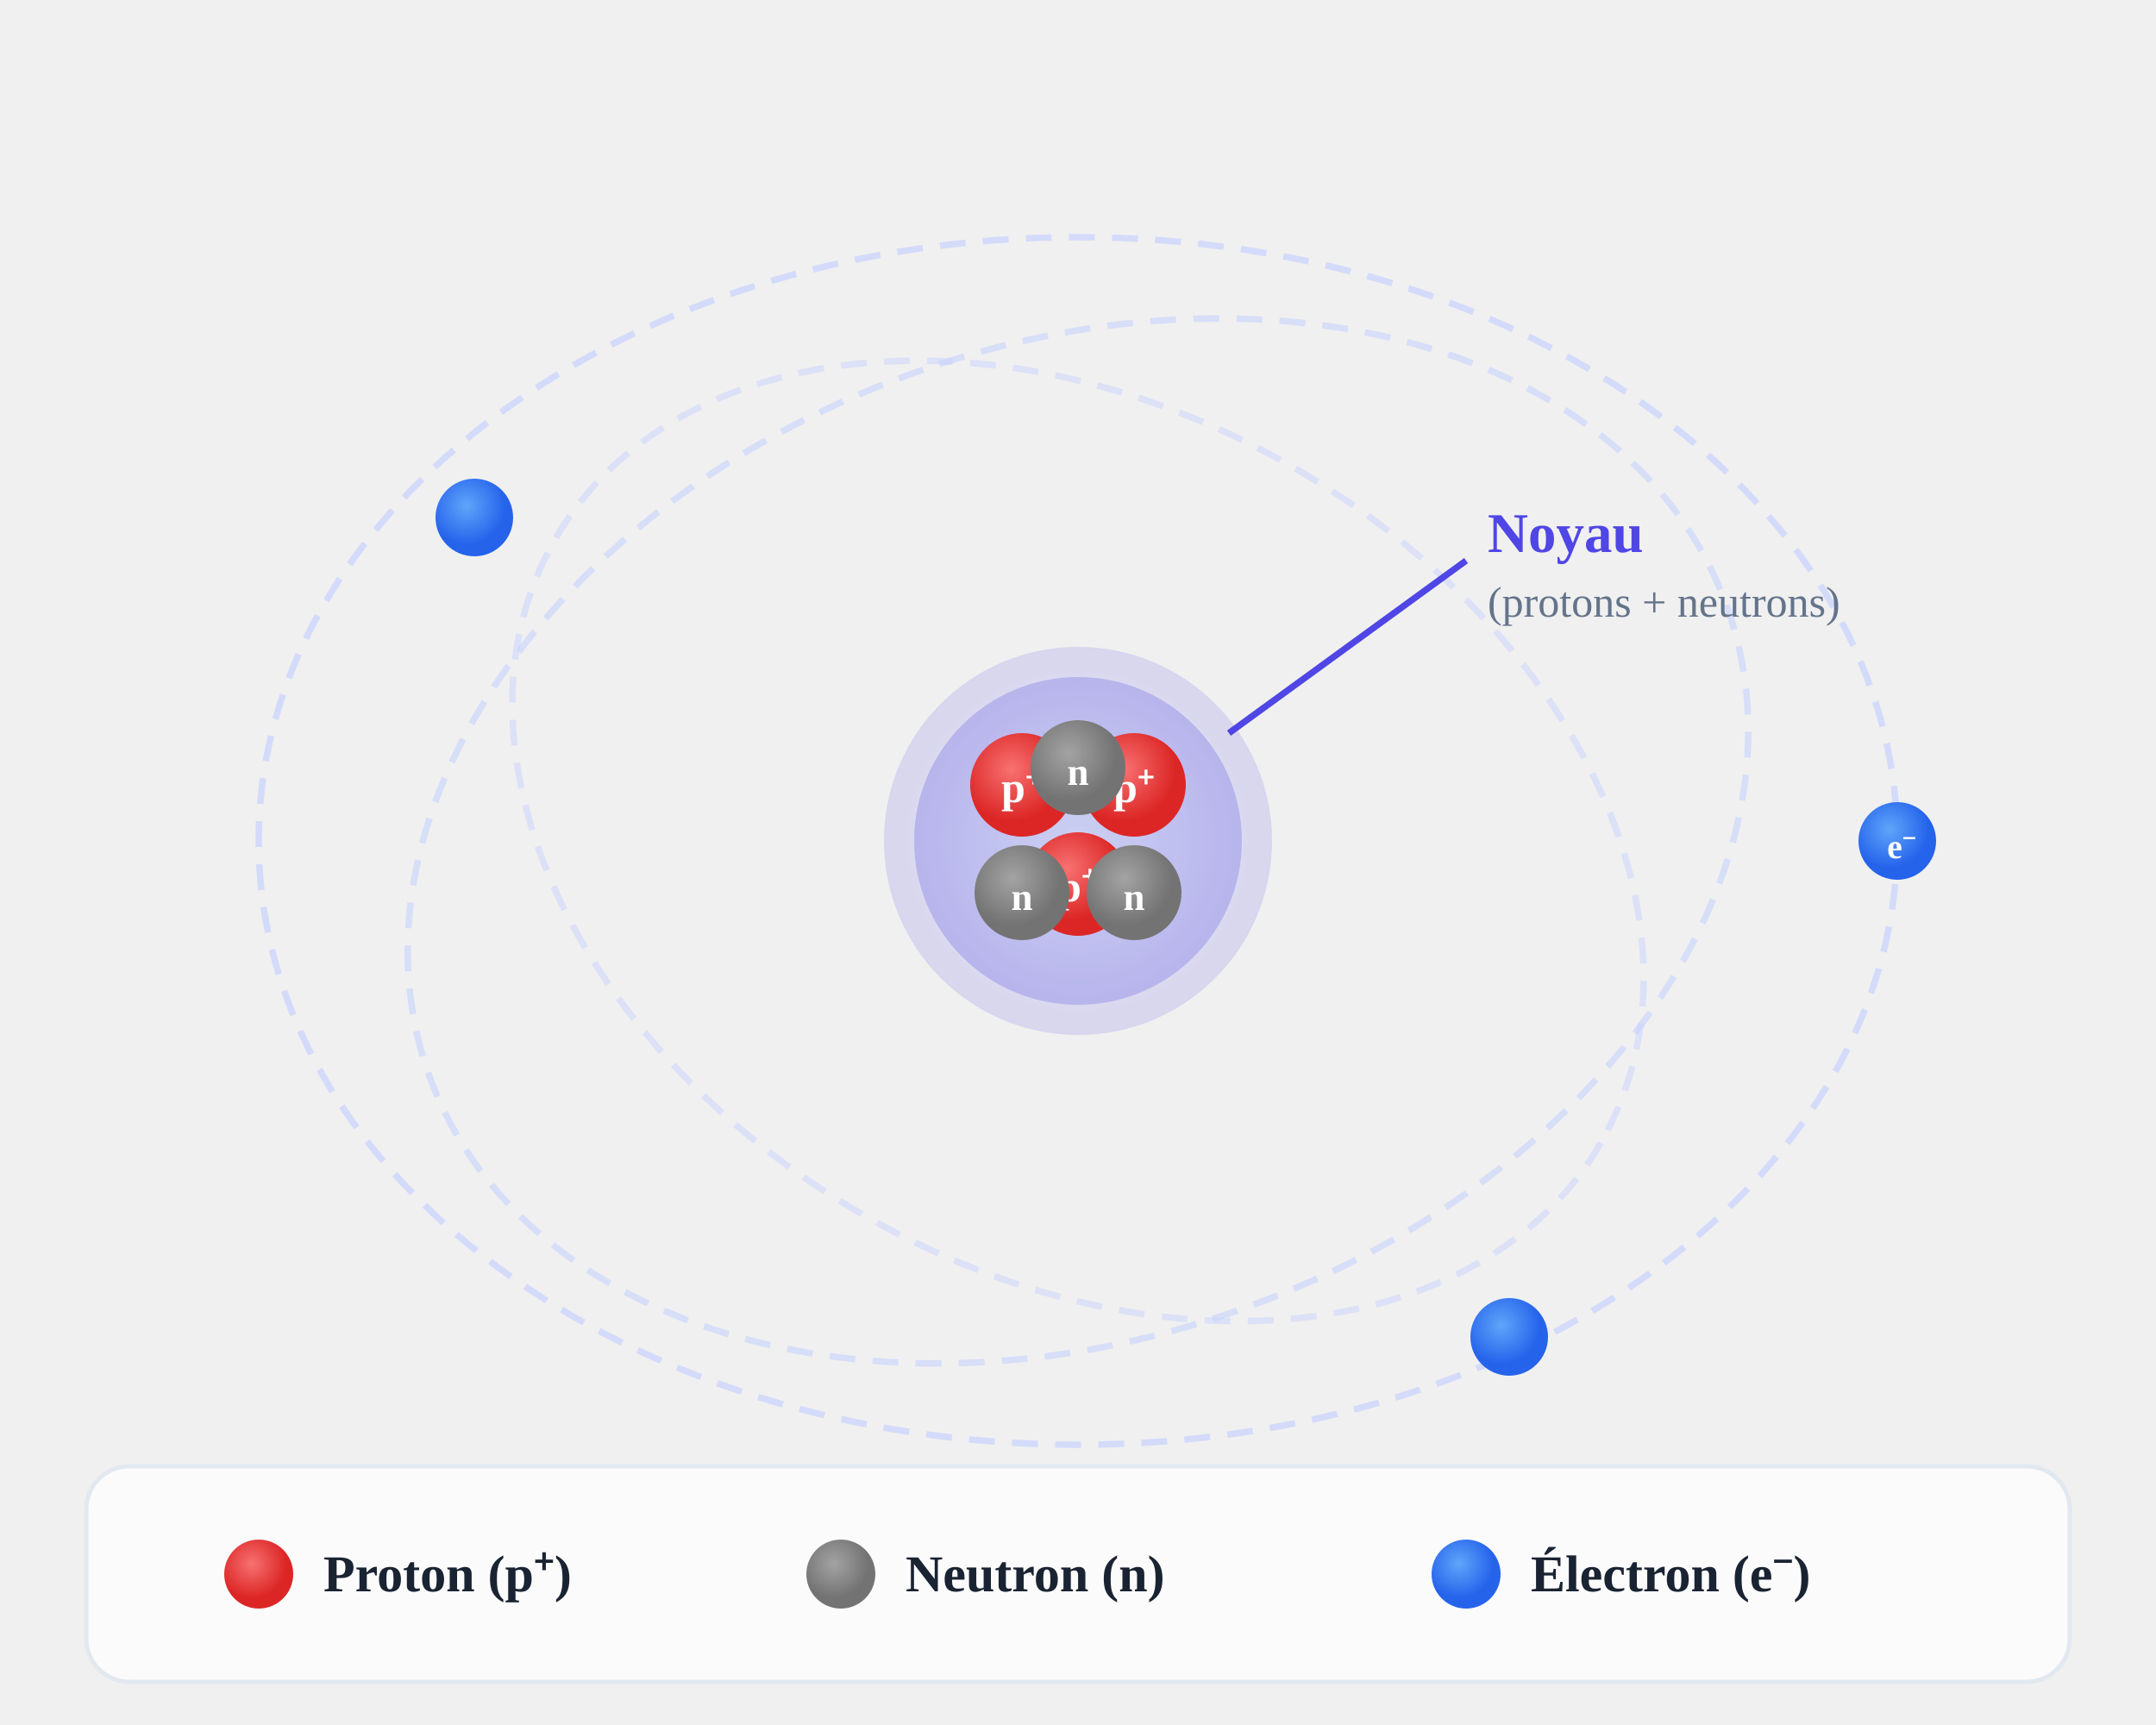
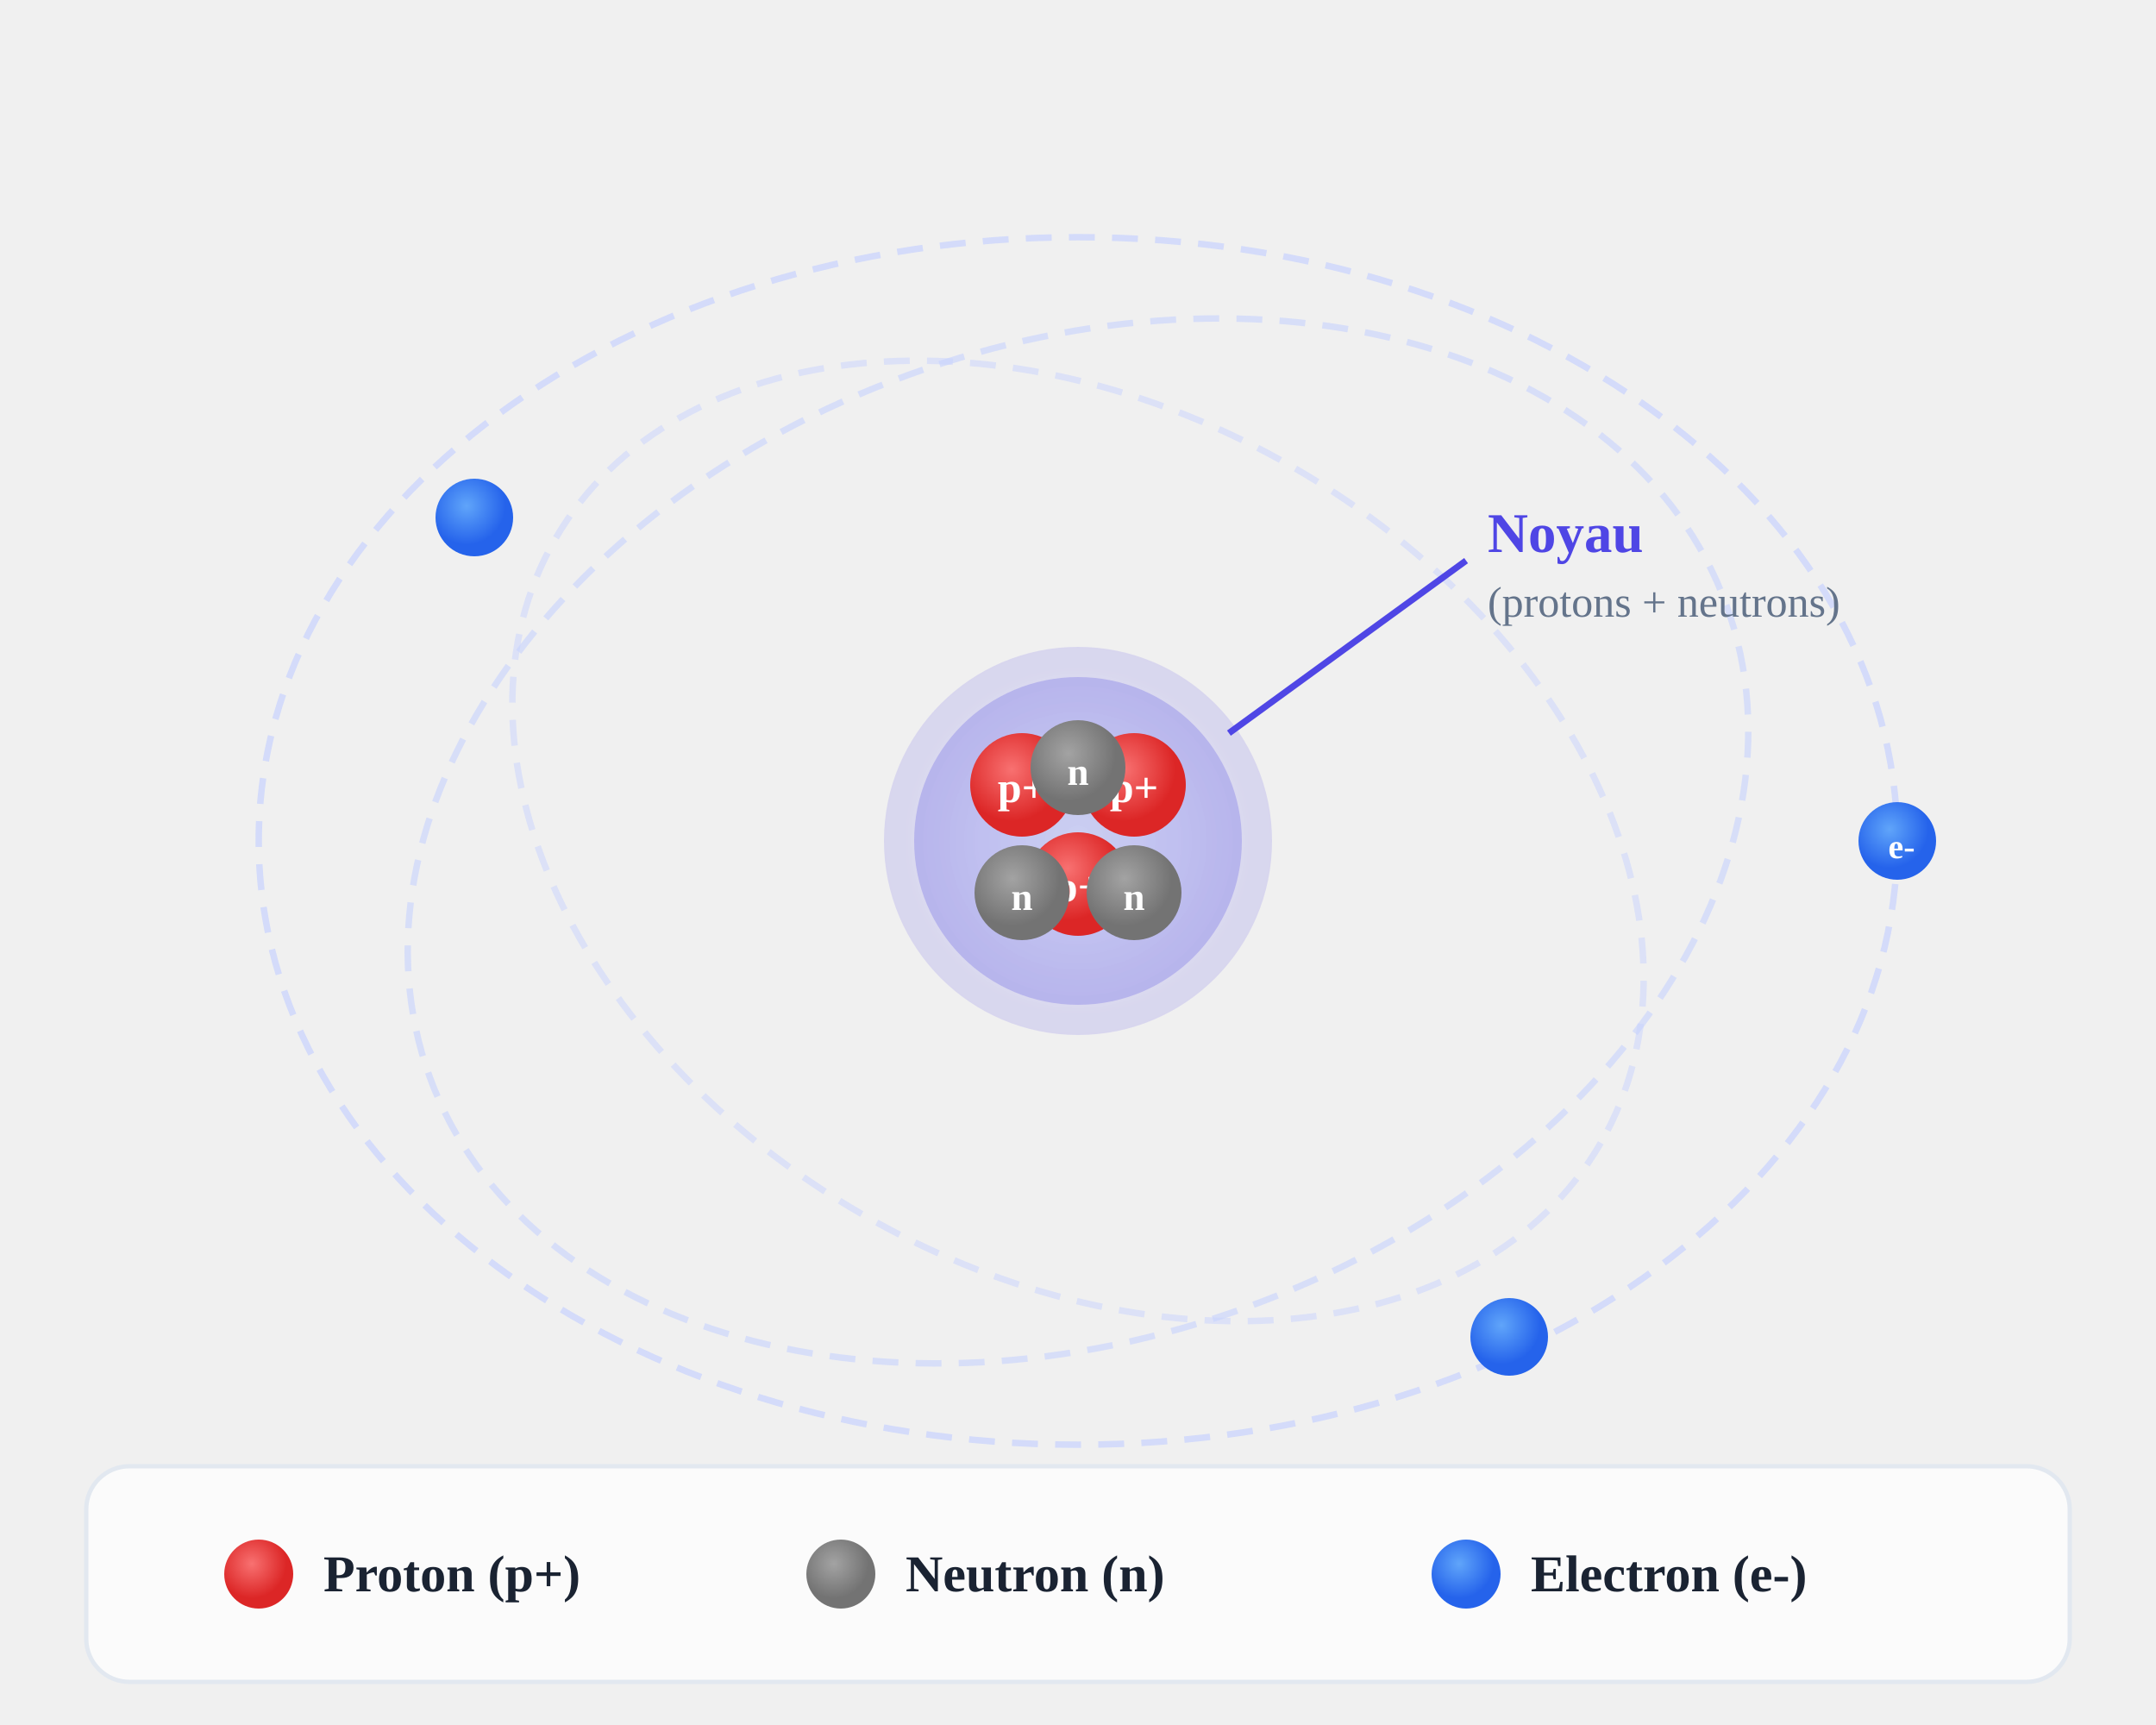
- <svg xmlns="http://www.w3.org/2000/svg" viewBox="0 0 500 400" style="max-width:500px;margin:1.5rem auto;display:block;">
+ <svg xmlns="http://www.w3.org/2000/svg" viewBox="0 0 500 400" role="img" aria-labelledby="atome-structure-title atome-structure-desc" style="max-width:500px;margin:1.5rem auto;display:block;">
  <defs>
    <radialGradient id="nucleusGrad" cx="50%" cy="50%" r="50%">
      <stop offset="0%" stop-color="#818cf8" stop-opacity="0.9" />
      <stop offset="100%" stop-color="#4f46e5" stop-opacity="1" />
    </radialGradient>
    <radialGradient id="protonGrad" cx="40%" cy="35%" r="50%">
      <stop offset="0%" stop-color="#f87171" />
      <stop offset="100%" stop-color="#dc2626" />
    </radialGradient>
    <radialGradient id="neutronGrad" cx="40%" cy="35%" r="50%">
      <stop offset="0%" stop-color="#a3a3a3" />
      <stop offset="100%" stop-color="#737373" />
    </radialGradient>
    <radialGradient id="electronGrad" cx="40%" cy="35%" r="50%">
      <stop offset="0%" stop-color="#60a5fa" />
      <stop offset="100%" stop-color="#2563eb" />
    </radialGradient>
  </defs>
  <ellipse cx="250" cy="195" rx="190" ry="140" fill="none" stroke="#c7d2fe" stroke-width="1.5" stroke-dasharray="6,4" opacity="0.7" />
  <ellipse cx="250" cy="195" rx="140" ry="100" fill="none" stroke="#c7d2fe" stroke-width="1.5" stroke-dasharray="6,4" opacity="0.5" transform="rotate(30, 250, 195)" />
  <ellipse cx="250" cy="195" rx="160" ry="115" fill="none" stroke="#c7d2fe" stroke-width="1.5" stroke-dasharray="6,4" opacity="0.6" transform="rotate(-20, 250, 195)" />
  <circle cx="250" cy="195" r="45" fill="url(#nucleusGrad)" opacity="0.15" />
  <circle cx="250" cy="195" r="38" fill="url(#nucleusGrad)" opacity="0.25" />
  <circle cx="237" cy="182" r="12" fill="url(#protonGrad)" />
-   <text x="237" y="186" text-anchor="middle" fill="white" font-size="10" font-weight="700">p⁺</text>
+   <text x="237" y="186" text-anchor="middle" fill="white" font-size="10" font-weight="700">p+</text>
  <circle cx="263" cy="182" r="12" fill="url(#protonGrad)" />
-   <text x="263" y="186" text-anchor="middle" fill="white" font-size="10" font-weight="700">p⁺</text>
+   <text x="263" y="186" text-anchor="middle" fill="white" font-size="10" font-weight="700">p+</text>
  <circle cx="250" cy="205" r="12" fill="url(#protonGrad)" />
-   <text x="250" y="209" text-anchor="middle" fill="white" font-size="10" font-weight="700">p⁺</text>
+   <text x="250" y="209" text-anchor="middle" fill="white" font-size="10" font-weight="700">p+</text>
  <circle cx="237" cy="207" r="11" fill="url(#neutronGrad)" />
  <text x="237" y="211" text-anchor="middle" fill="white" font-size="9" font-weight="700">n</text>
  <circle cx="263" cy="207" r="11" fill="url(#neutronGrad)" />
  <text x="263" y="211" text-anchor="middle" fill="white" font-size="9" font-weight="700">n</text>
  <circle cx="250" cy="178" r="11" fill="url(#neutronGrad)" />
  <text x="250" y="182" text-anchor="middle" fill="white" font-size="9" font-weight="700">n</text>
  <circle cx="440" cy="195" r="9" fill="url(#electronGrad)">
    <animateTransform attributeName="transform" type="rotate" from="0 250 195" to="360 250 195" dur="6s" repeatCount="indefinite" />
  </circle>
  <text x="440" y="199" text-anchor="middle" fill="white" font-size="8" font-weight="700">
    <animateTransform attributeName="transform" type="rotate" from="0 250 195" to="360 250 195" dur="6s" repeatCount="indefinite" />
-     e⁻
+     e-
  </text>
  <circle cx="110" cy="120" r="9" fill="url(#electronGrad)">
    <animateTransform attributeName="transform" type="rotate" from="120 250 195" to="480 250 195" dur="4.5s" repeatCount="indefinite" />
  </circle>
  <circle cx="350" cy="310" r="9" fill="url(#electronGrad)">
    <animateTransform attributeName="transform" type="rotate" from="240 250 195" to="600 250 195" dur="5.5s" repeatCount="indefinite" />
  </circle>
  <rect x="20" y="340" width="460" height="50" rx="10" fill="white" fill-opacity="0.7" stroke="#e2e8f0" />
  <circle cx="60" cy="365" r="8" fill="url(#protonGrad)" />
-   <text x="75" y="369" fill="#1a2332" font-size="12" font-weight="600">Proton (p⁺)</text>
+   <text x="75" y="369" fill="#1a2332" font-size="12" font-weight="600">Proton (p+)</text>
  <circle cx="195" cy="365" r="8" fill="url(#neutronGrad)" />
  <text x="210" y="369" fill="#1a2332" font-size="12" font-weight="600">Neutron (n)</text>
  <circle cx="340" cy="365" r="8" fill="url(#electronGrad)" />
-   <text x="355" y="369" fill="#1a2332" font-size="12" font-weight="600">Électron (e⁻)</text>
+   <text x="355" y="369" fill="#1a2332" font-size="12" font-weight="600">Electron (e-)</text>
  <line x1="285" y1="170" x2="340" y2="130" stroke="#4f46e5" stroke-width="1.5" />
  <text x="345" y="128" fill="#4f46e5" font-size="13" font-weight="700">Noyau</text>
  <text x="345" y="143" fill="#64748b" font-size="10">(protons + neutrons)</text>
</svg>
